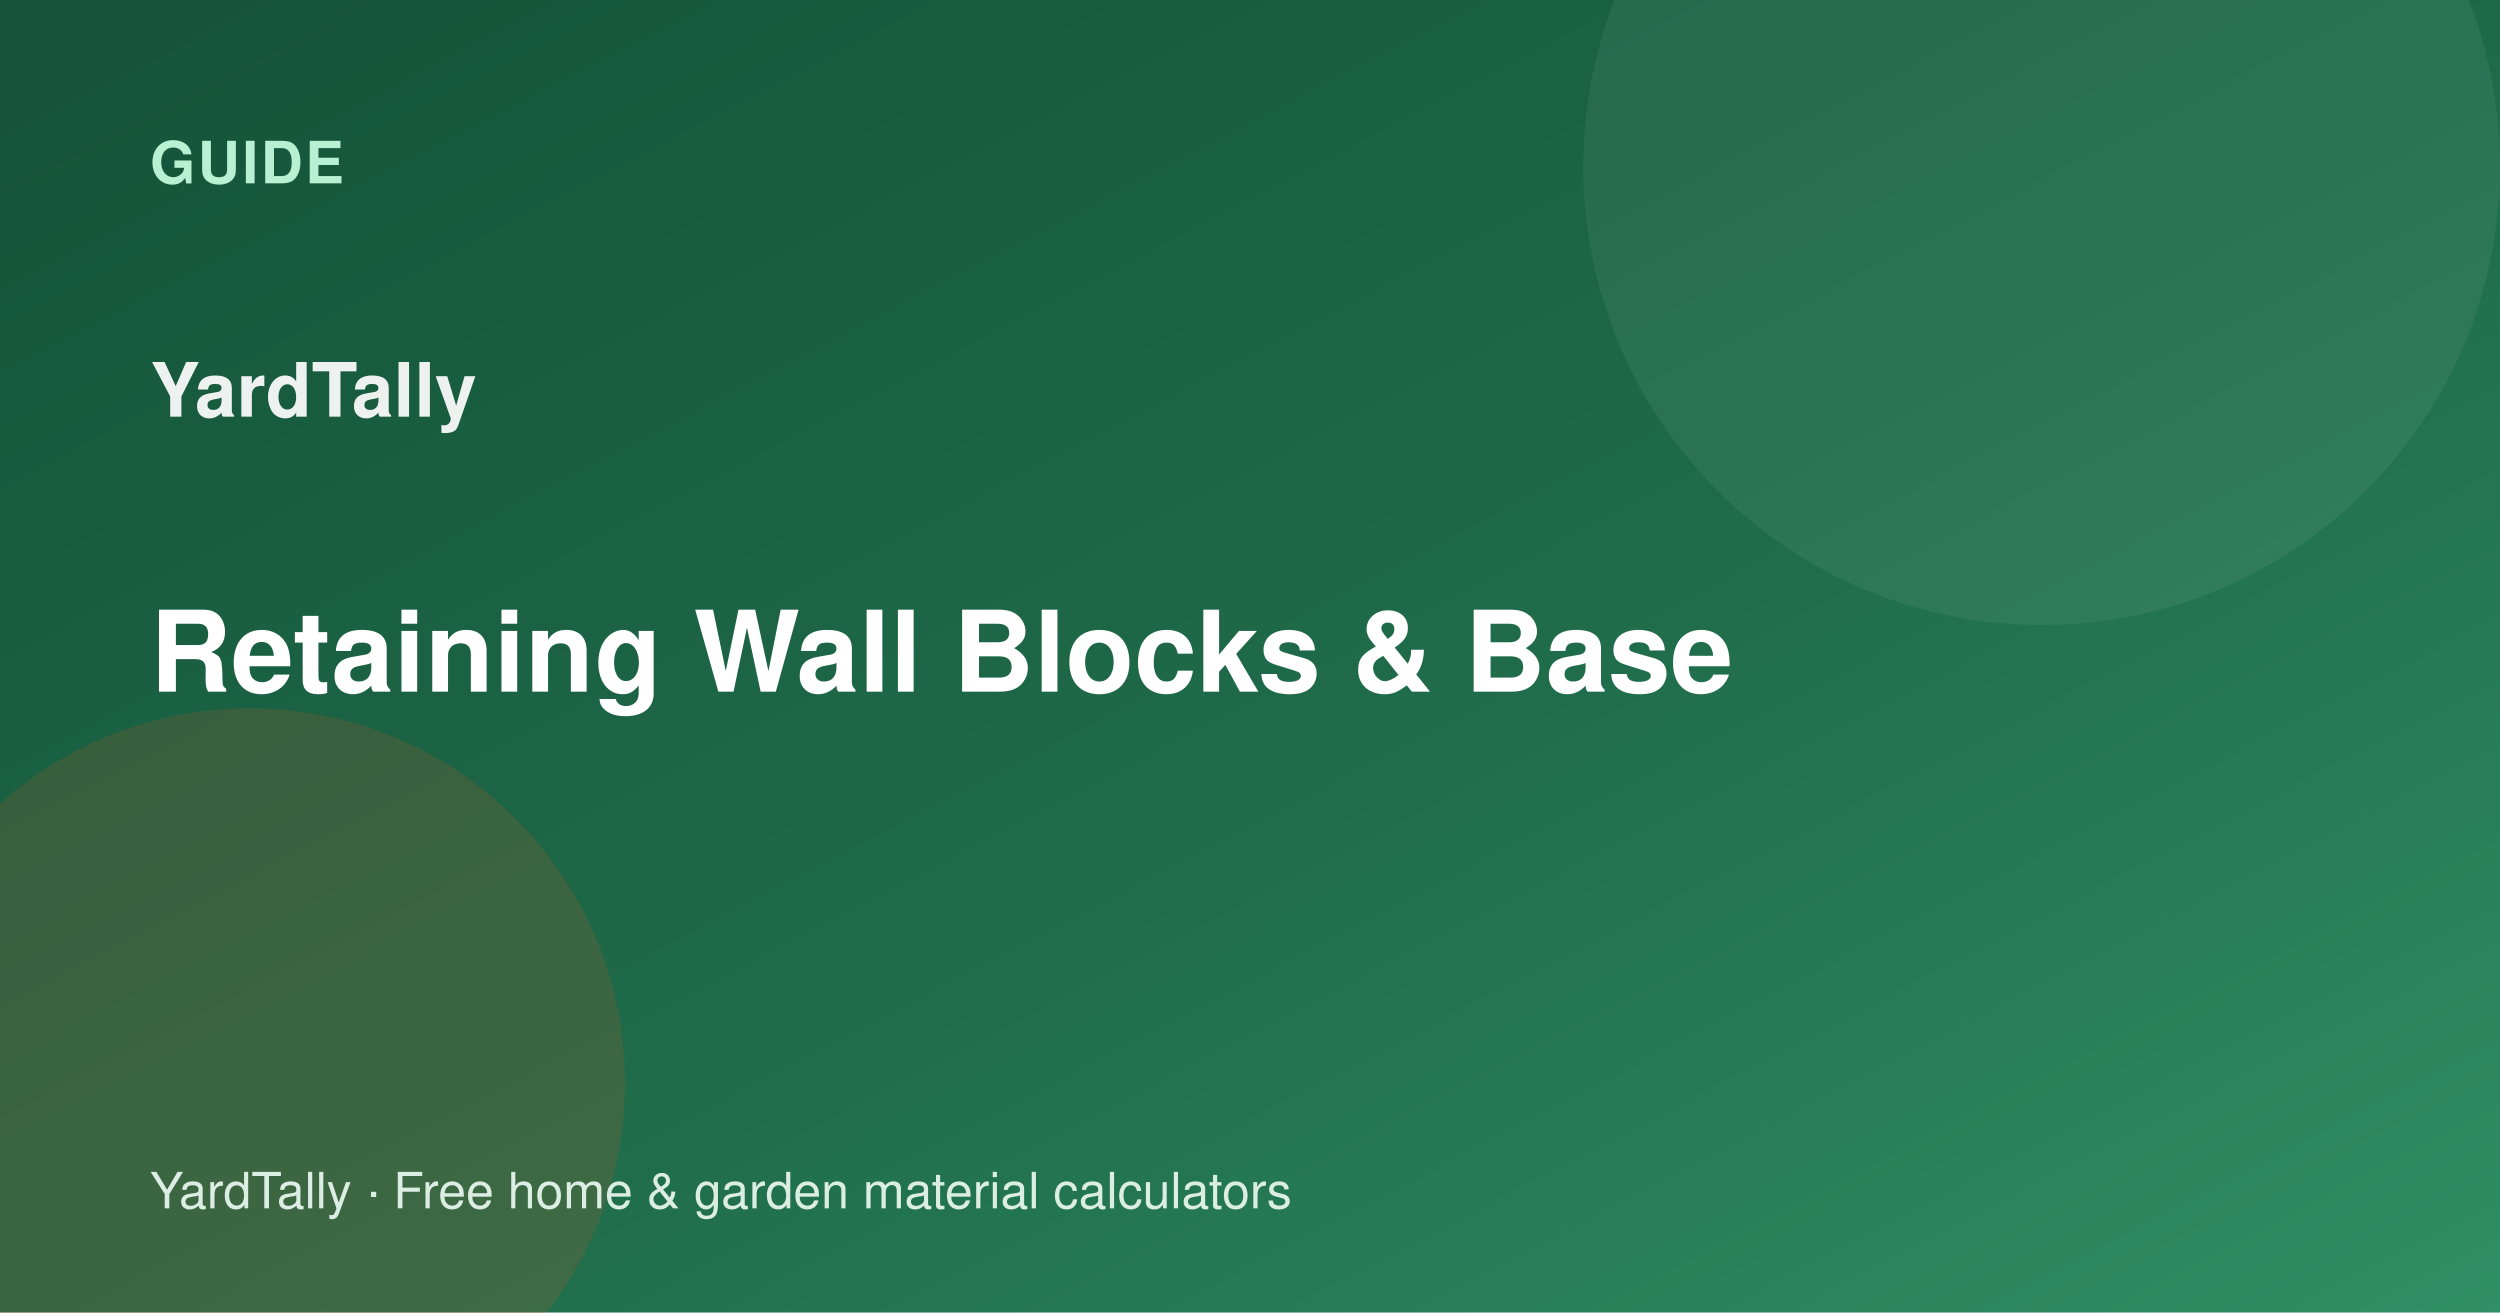
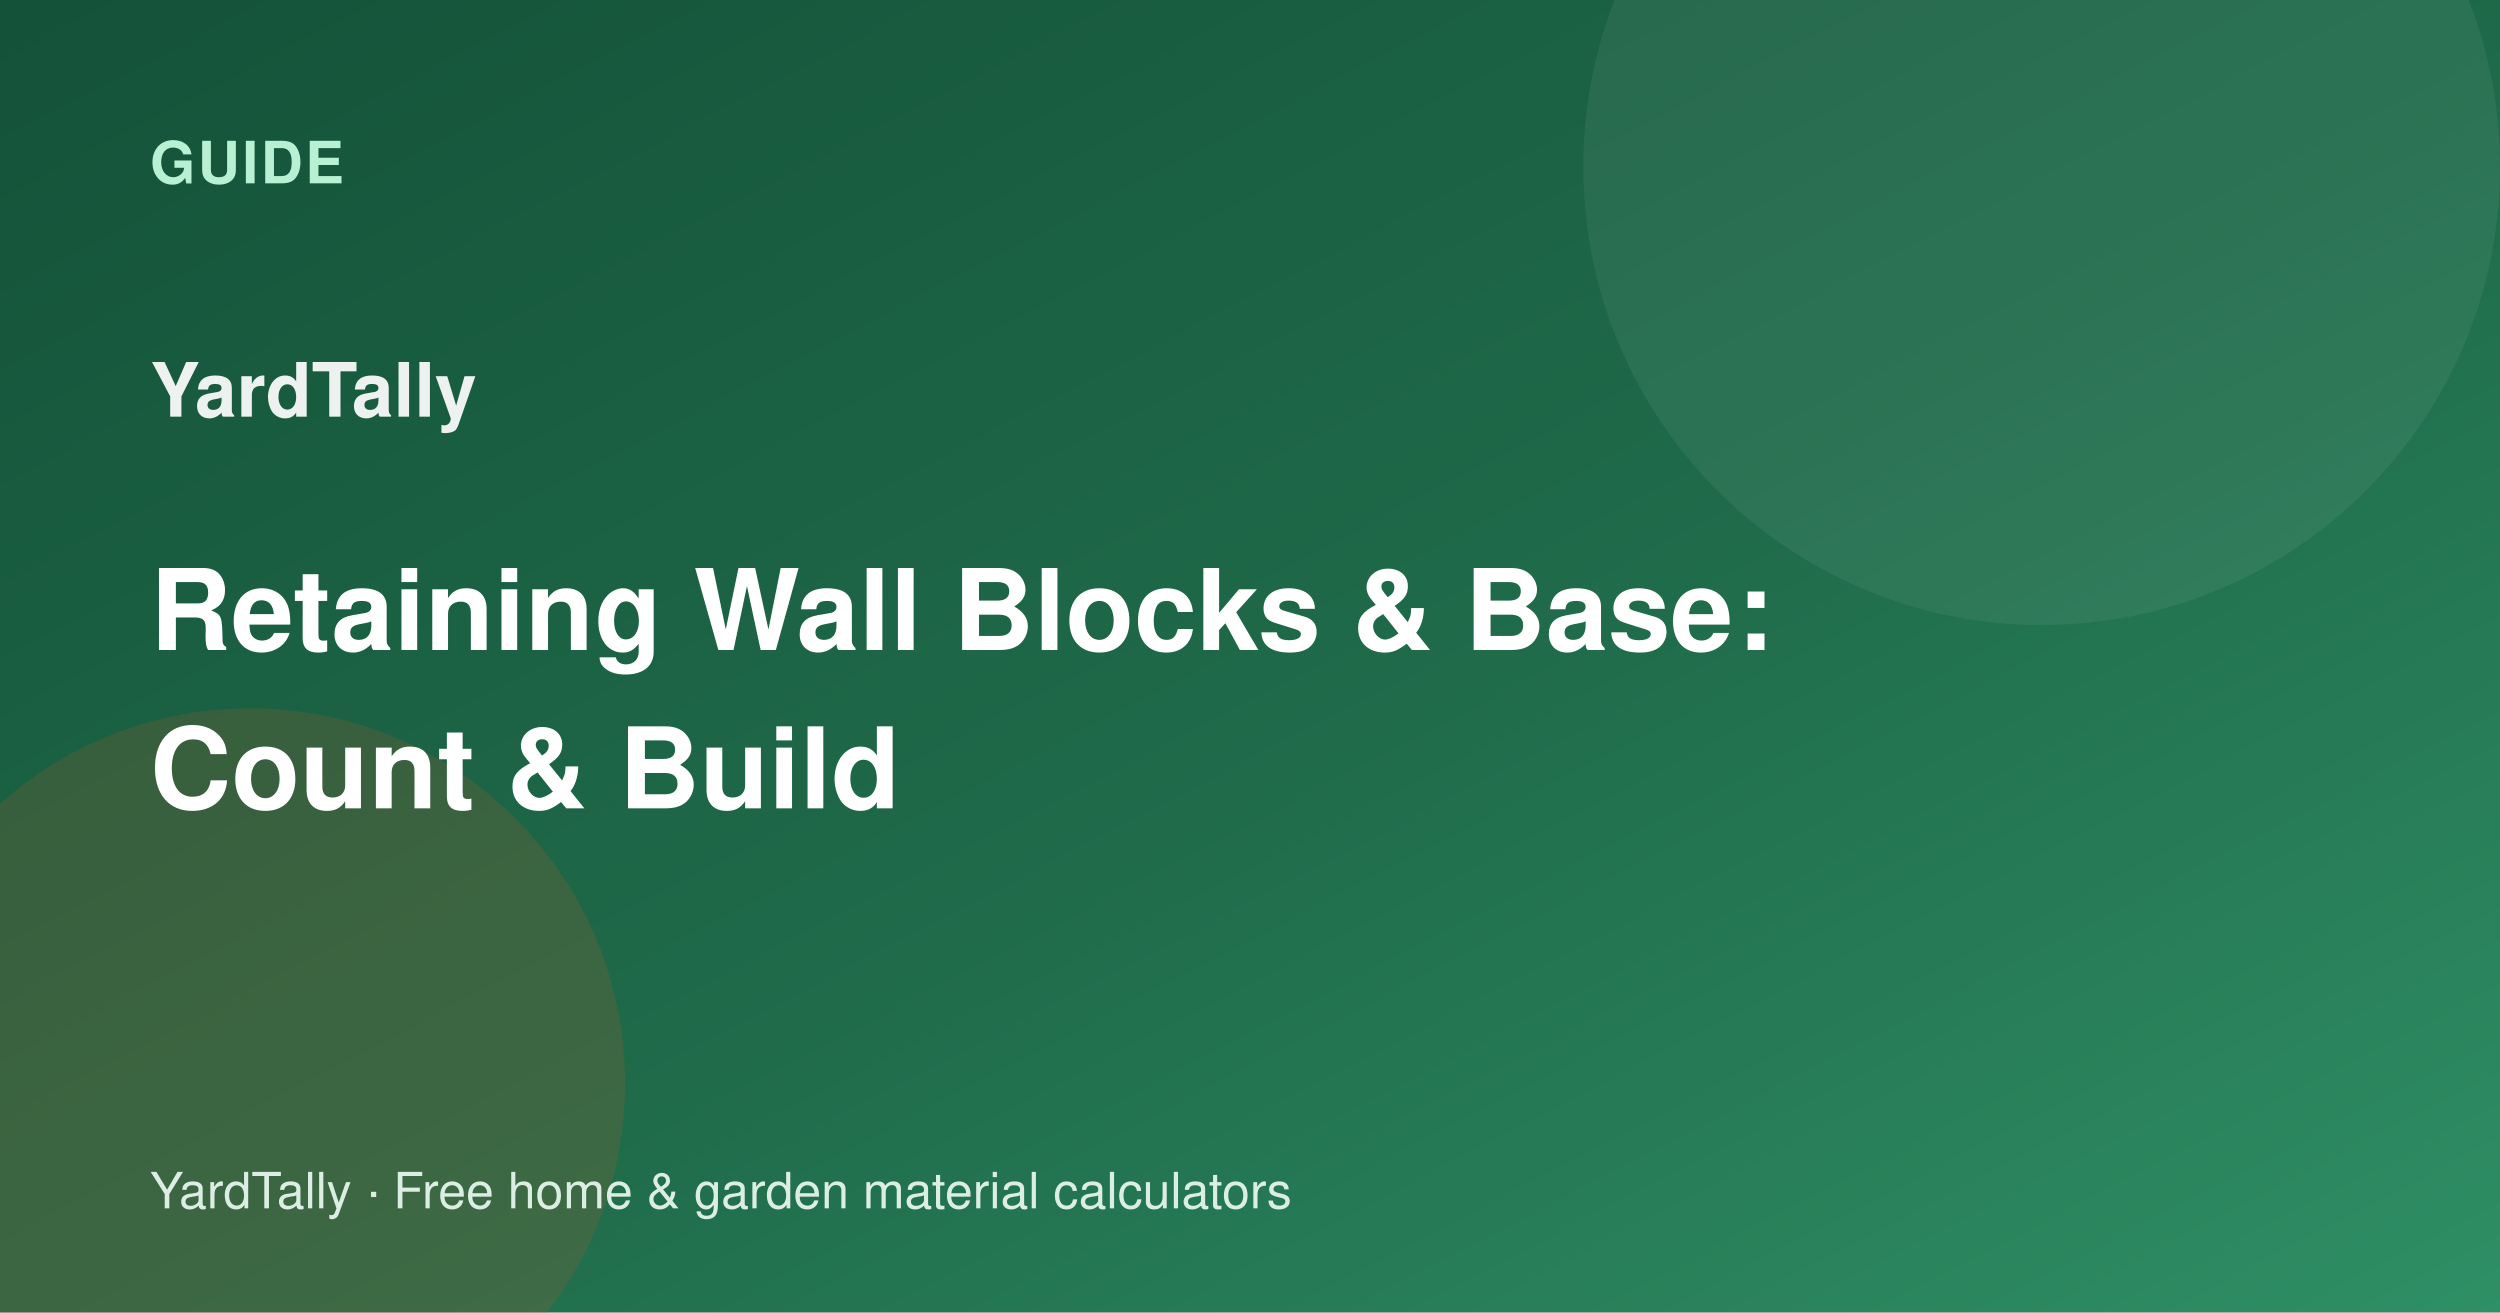
<svg xmlns="http://www.w3.org/2000/svg" width="1200" height="630" viewBox="0 0 1200 630">
  <defs>
    <linearGradient id="bg" x1="0" y1="0" x2="1" y2="1">
      <stop offset="0%" stop-color="#145239" />
      <stop offset="55%" stop-color="#1f6b4a" />
      <stop offset="100%" stop-color="#2f8f65" />
    </linearGradient>
  </defs>
  <rect width="1200" height="630" fill="url(#bg)" />
  <circle cx="980" cy="80" r="220" fill="#ffffff" fill-opacity="0.06" />
  <circle cx="120" cy="520" r="180" fill="#c45c26" fill-opacity="0.18" />
  <text x="72" y="88" font-family="ui-sans-serif, system-ui, Segoe UI, Helvetica, Arial, sans-serif" font-size="28" font-weight="600" fill="#b7f0d2" letter-spacing="0.04em">GUIDE</text>
  <text x="72" y="200" font-family="ui-sans-serif, system-ui, Segoe UI, Helvetica, Arial, sans-serif" font-size="36" font-weight="700" fill="#ffffff" fill-opacity="0.92">YardTally</text>
-   <text x="72" y="332" font-family="ui-sans-serif, system-ui, Segoe UI, Helvetica, Arial, sans-serif" font-size="54" font-weight="700" fill="#ffffff">Retaining Wall Blocks &amp; Base</text>
+   <text x="72" y="312" font-family="ui-sans-serif, system-ui, Segoe UI, Helvetica, Arial, sans-serif" font-size="54" font-weight="700" fill="#ffffff">Retaining Wall Blocks &amp; Base:</text>
+   <text x="72" y="388" font-family="ui-sans-serif, system-ui, Segoe UI, Helvetica, Arial, sans-serif" font-size="54" font-weight="700" fill="#ffffff">Count &amp; Build</text>
  <text x="72" y="580" font-family="ui-sans-serif, system-ui, Segoe UI, Helvetica, Arial, sans-serif" font-size="24" fill="#dceee4">YardTally · Free home &amp; garden material calculators</text>
</svg>
